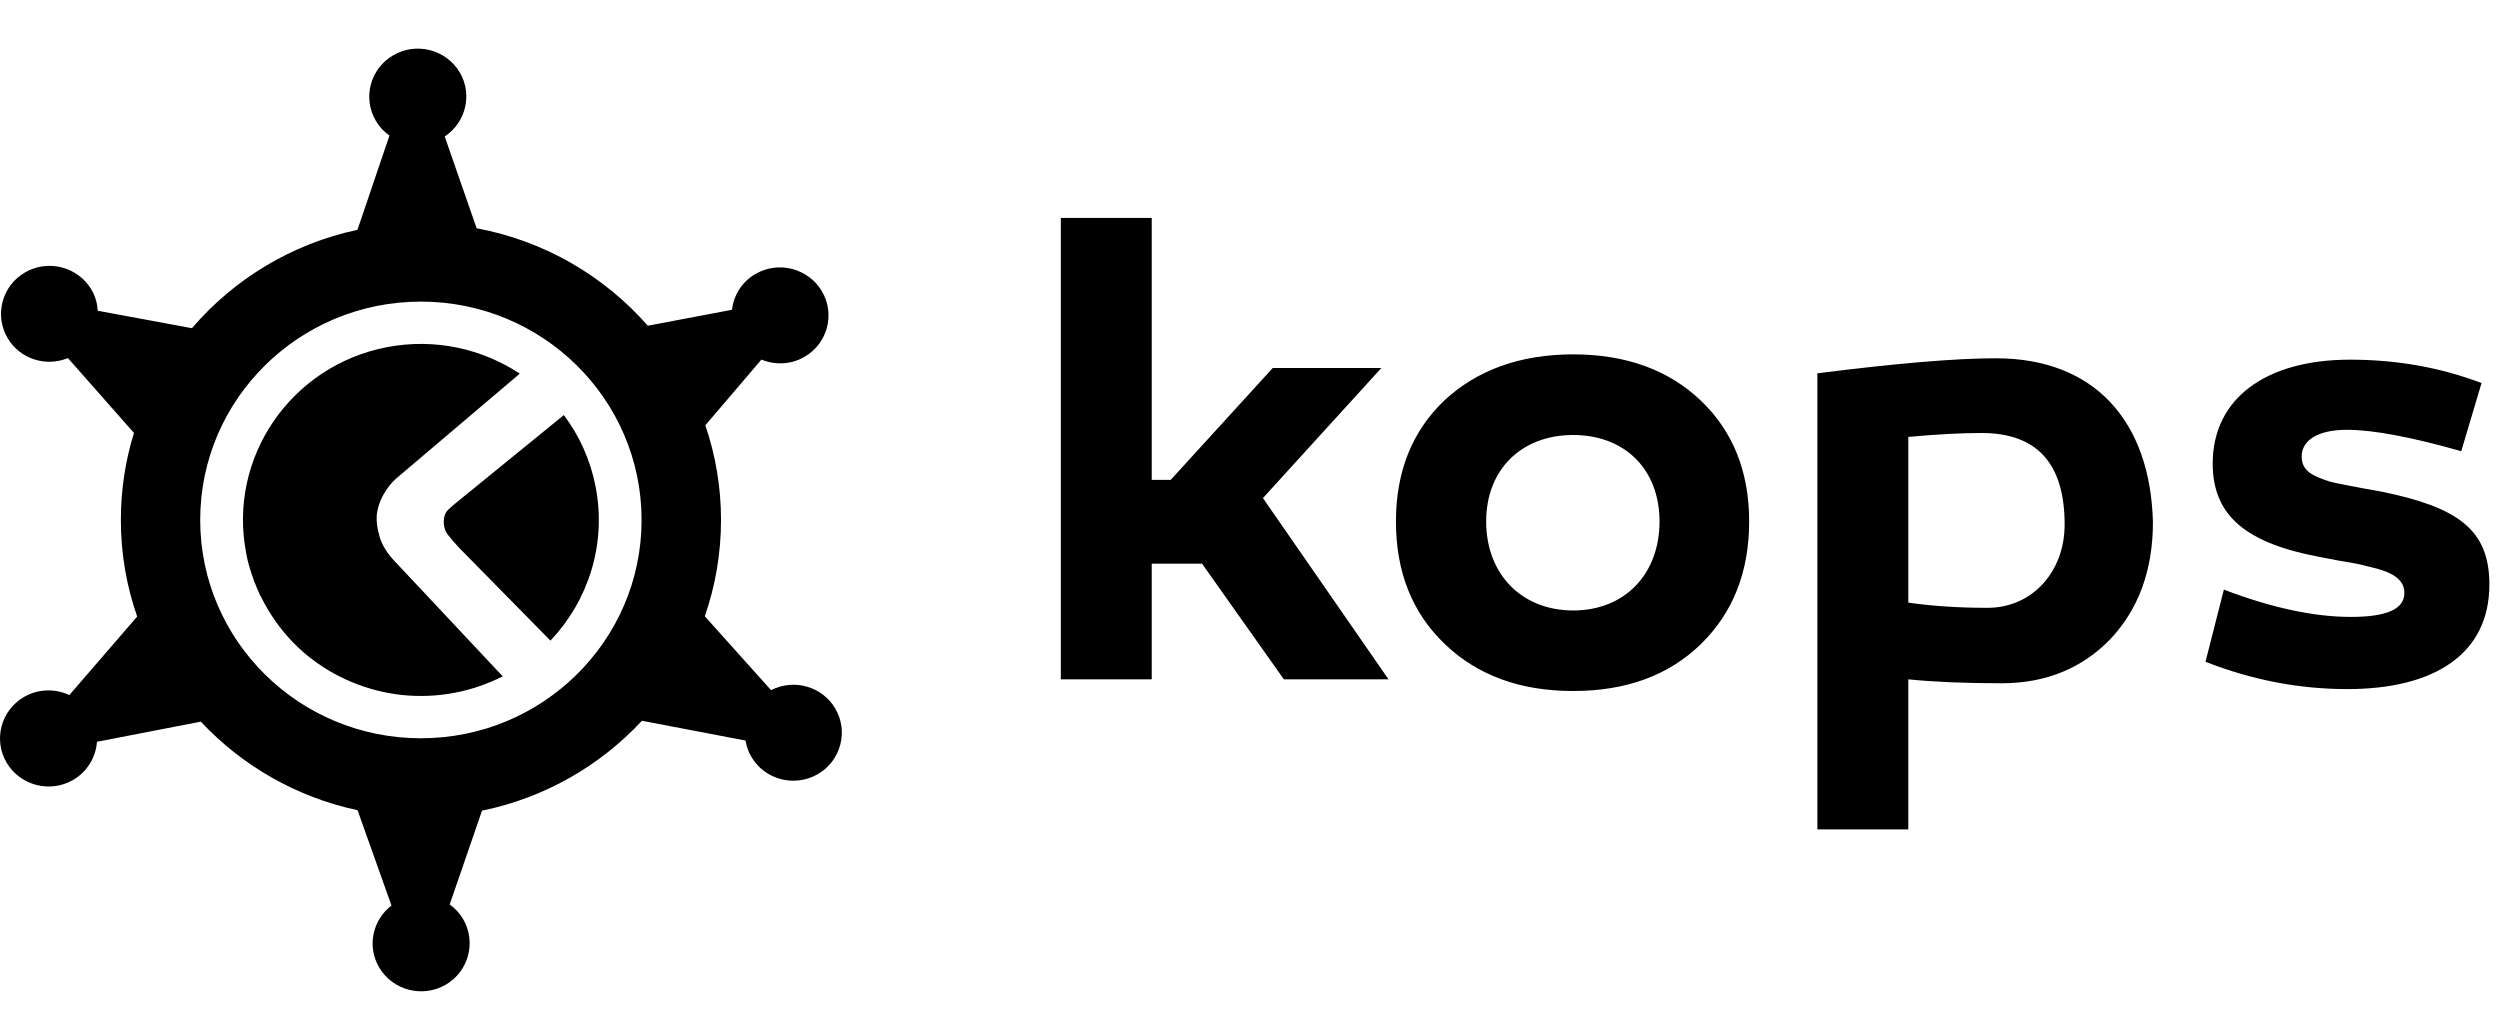
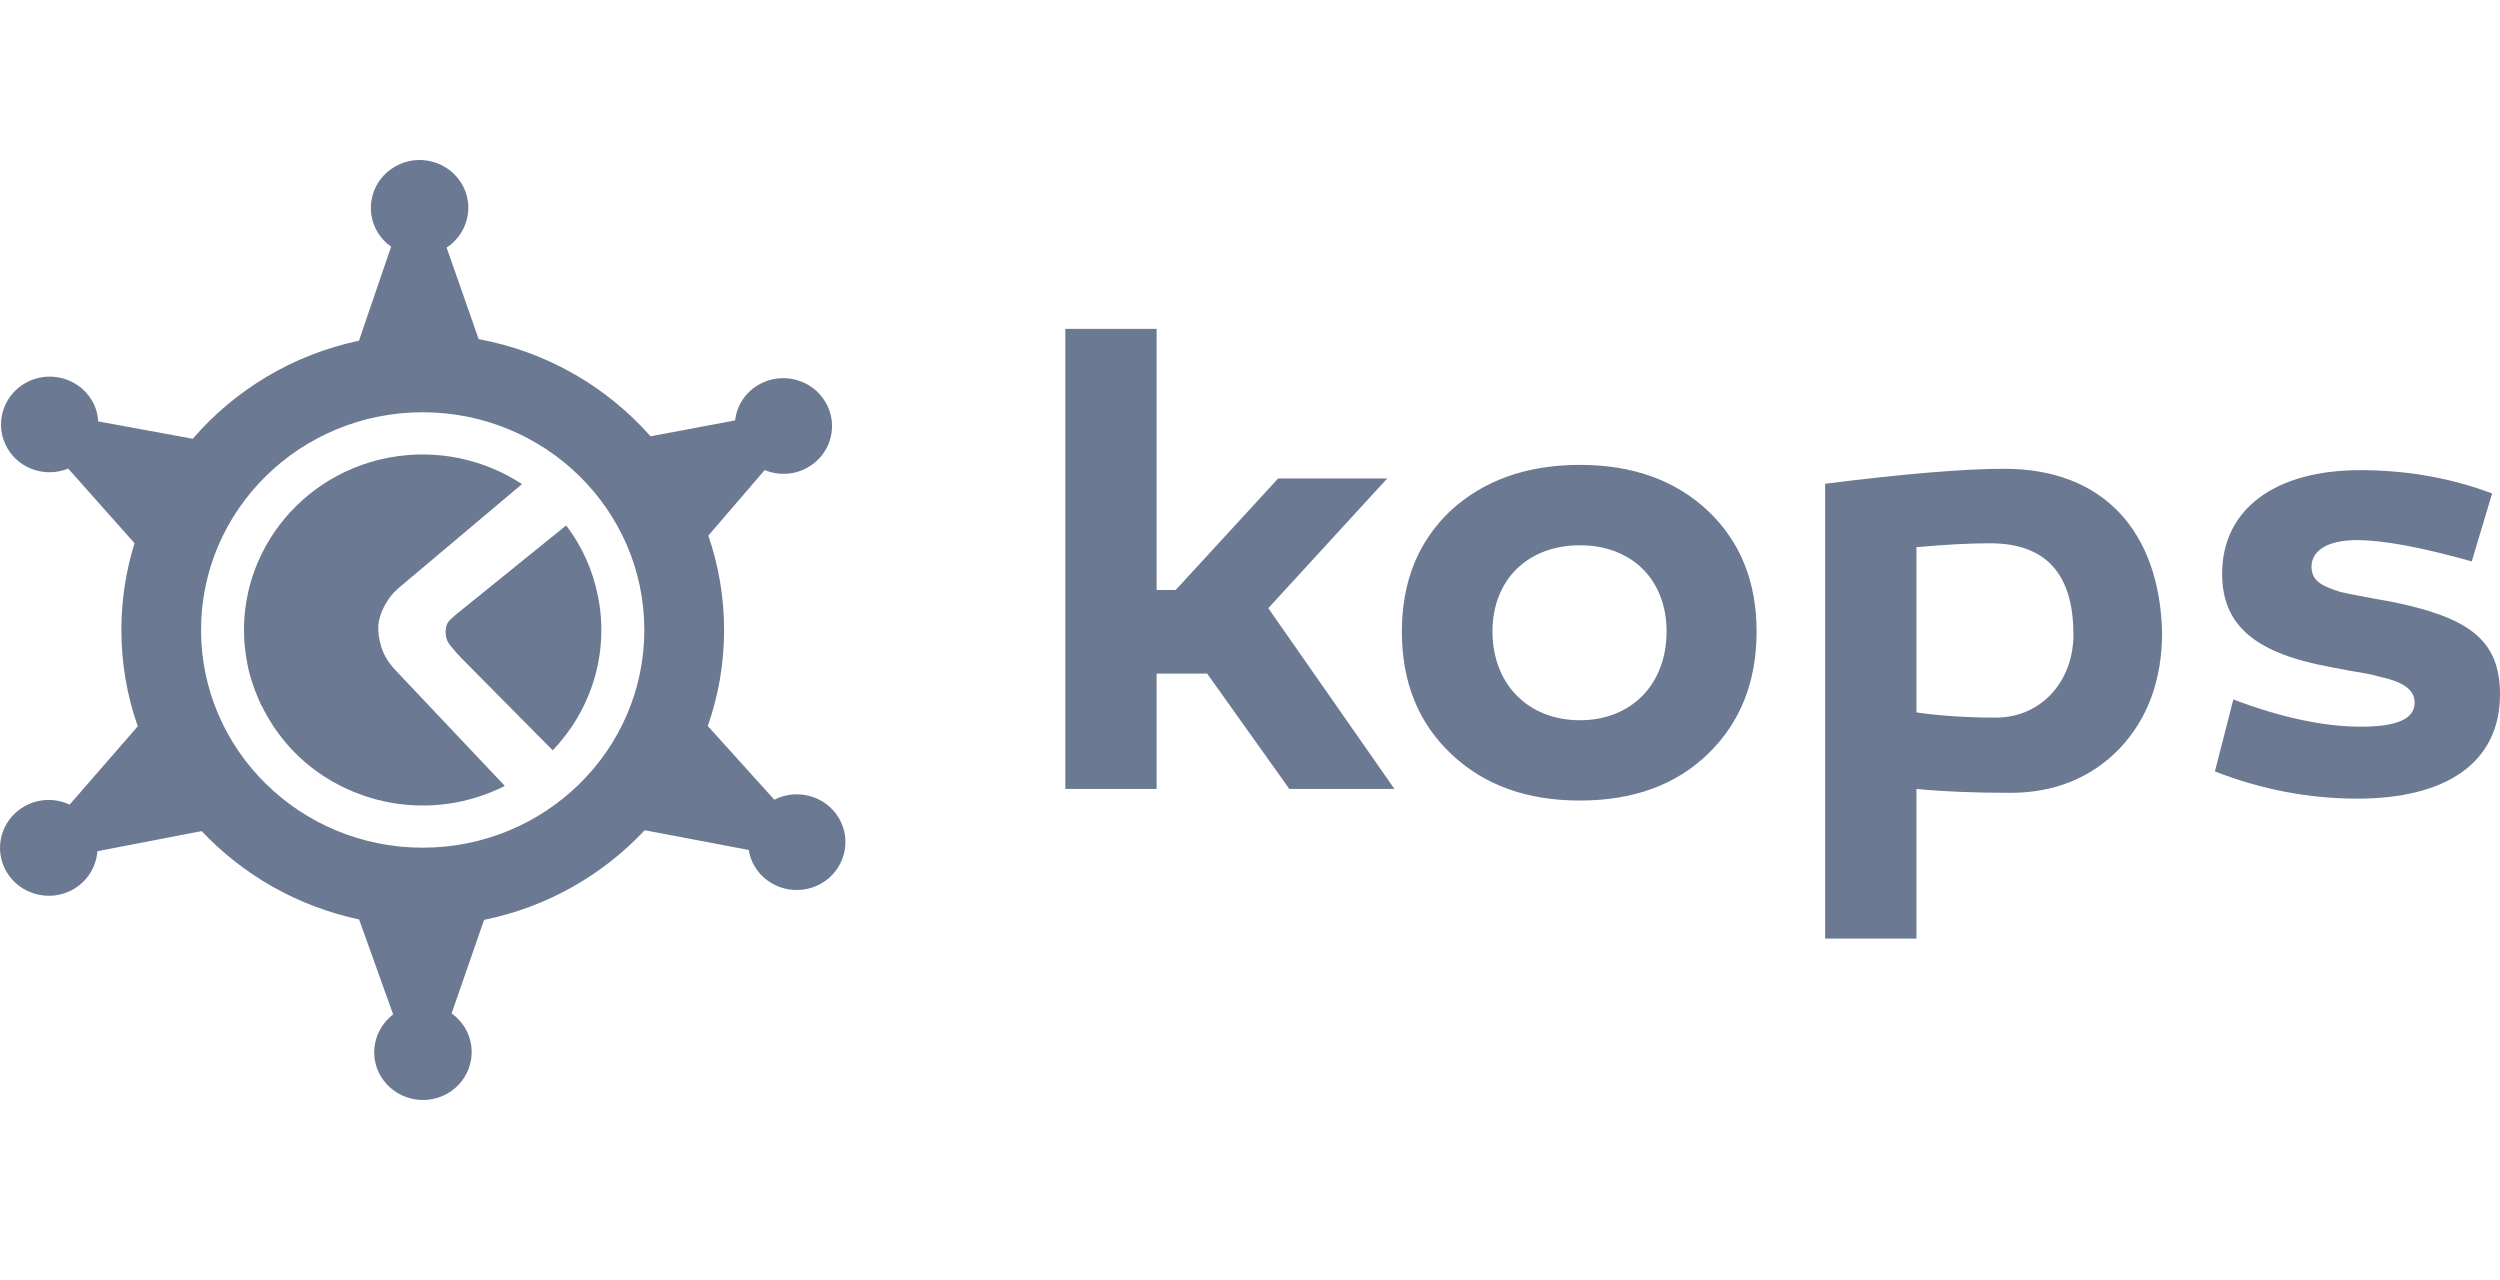
- <svg xmlns="http://www.w3.org/2000/svg" width="157" height="64" viewBox="0 0 157 64" fill="none">
-   <path d="M52.452 44.491C51.629 43.098 49.856 42.607 48.421 43.341L44.261 38.701C44.92 36.806 45.28 34.773 45.28 32.652C45.28 30.575 44.931 28.575 44.295 26.708L47.818 22.581C48.672 22.935 49.666 22.907 50.52 22.41C51.972 21.576 52.464 19.725 51.615 18.289C50.763 16.853 48.896 16.361 47.441 17.207C46.587 17.698 46.076 18.549 45.964 19.455L40.682 20.455C37.951 17.339 34.199 15.13 29.933 14.334L27.928 8.572C29.255 7.694 29.69 5.932 28.872 4.545C28.02 3.115 26.153 2.623 24.701 3.468C23.249 4.302 22.755 6.158 23.607 7.595C23.827 7.97 24.12 8.28 24.458 8.512L22.448 14.434C18.313 15.312 14.689 17.533 12.054 20.61L6.141 19.516C6.113 19.063 5.99 18.61 5.744 18.19C4.896 16.754 3.025 16.268 1.573 17.108C0.122 17.947 -0.37 19.798 0.479 21.234C1.255 22.549 2.886 23.057 4.265 22.488L8.413 27.189C7.877 28.918 7.59 30.752 7.59 32.653C7.59 34.779 7.95 36.818 8.614 38.718L4.354 43.651C3.474 43.237 2.411 43.248 1.512 43.767C0.054 44.612 -0.431 46.457 0.417 47.899C1.266 49.33 3.137 49.822 4.588 48.982C5.49 48.457 6.018 47.546 6.09 46.584L12.61 45.319C15.192 48.076 18.604 50.059 22.456 50.882L24.584 56.865C23.395 57.782 23.032 59.439 23.814 60.76C24.662 62.196 26.533 62.682 27.988 61.842C29.436 61.002 29.928 59.152 29.079 57.71C28.859 57.345 28.571 57.036 28.241 56.799L30.271 50.91C34.205 50.103 37.692 48.087 40.314 45.264L46.822 46.507C46.88 46.861 46.989 47.209 47.188 47.534C48.033 48.971 49.901 49.457 51.359 48.617C52.81 47.778 53.298 45.922 52.452 44.491ZM26.432 46.363C18.777 46.363 12.573 40.226 12.573 32.653C12.573 25.079 18.777 18.941 26.432 18.941C34.085 18.941 40.291 25.079 40.291 32.653C40.291 40.226 34.085 46.363 26.432 46.363Z" fill="currentColor" />
-   <path d="M23.843 33.713C23.689 33.199 23.631 32.757 23.659 32.384C23.689 31.967 23.826 31.531 24.063 31.094C24.306 30.658 24.583 30.304 24.892 30.039L32.643 23.465C30.281 21.907 27.327 21.228 24.317 21.797C18.256 22.957 14.295 28.752 15.462 34.745C15.462 34.745 15.54 35.276 15.813 36.083C15.83 36.132 15.847 36.182 15.867 36.232C15.897 36.32 15.931 36.414 15.964 36.508C16.087 36.817 16.21 37.121 16.349 37.419L16.361 37.413C17.148 39.038 18.594 41.06 21.199 42.419C21.241 42.435 21.283 42.457 21.325 42.479C21.453 42.546 21.581 42.606 21.71 42.667C21.799 42.705 21.888 42.744 21.972 42.783C22.011 42.799 22.05 42.816 22.09 42.838V42.833C24.063 43.661 26.294 43.935 28.553 43.507C29.628 43.302 30.638 42.944 31.571 42.474L24.815 35.276C24.317 34.763 23.991 34.232 23.843 33.713Z" fill="currentColor" />
-   <path d="M35.408 26.067L28.833 31.421C28.591 31.614 28.364 31.802 28.152 32.006C27.985 32.161 27.892 32.376 27.873 32.652C27.851 33.023 27.928 33.329 28.13 33.586C28.361 33.878 28.604 34.161 28.85 34.42L34.568 40.232C36.935 37.735 38.108 34.183 37.404 30.565C37.078 28.879 36.38 27.354 35.408 26.067Z" fill="currentColor" />
-   <path d="M73.52 30.136L79.928 23.111H86.748L79.313 31.279L87.2 42.663H80.627L75.49 35.4H72.329V42.663H66.619V13.688H72.329V30.136H73.52ZM106.807 25.152C108.82 27.072 109.847 29.604 109.847 32.748C109.847 35.931 108.82 38.497 106.807 40.457C104.793 42.417 102.124 43.395 98.796 43.395C95.468 43.395 92.799 42.417 90.745 40.457C88.691 38.497 87.665 35.931 87.665 32.748C87.665 29.604 88.691 27.072 90.701 25.152C92.758 23.238 95.468 22.254 98.796 22.254C102.124 22.254 104.793 23.238 106.807 25.152ZM98.796 27.318C95.552 27.318 93.331 29.478 93.331 32.748C93.331 36.051 95.552 38.337 98.796 38.337C102.041 38.337 104.218 36.051 104.218 32.748C104.218 29.478 102.041 27.318 98.796 27.318ZM135.204 32.788C135.204 35.805 134.301 38.257 132.535 40.132C130.769 41.966 128.468 42.909 125.715 42.909C123.374 42.909 121.444 42.823 119.842 42.663V52.087H114.132V23.444C119.019 22.826 122.758 22.5 125.344 22.5C131.548 22.5 135.041 26.461 135.204 32.788ZM129.659 32.947C129.659 29.113 127.933 27.192 124.441 27.192C123.126 27.192 121.608 27.278 119.842 27.438V37.845C121.28 38.051 122.922 38.171 124.812 38.171C127.645 38.171 129.659 35.885 129.659 32.947ZM139.659 37.028C142.656 38.171 145.326 38.742 147.627 38.742C149.885 38.742 150.995 38.257 150.995 37.234C150.995 36.336 150.132 35.885 148.817 35.599C148.118 35.4 147.75 35.36 146.804 35.194L145.737 34.988C141.097 34.13 138.957 32.416 138.957 29.113C138.957 25.032 142.285 22.587 147.583 22.587C150.5 22.587 153.253 23.072 155.841 24.055L154.567 28.335C151.406 27.438 149.022 26.992 147.379 26.992C145.573 26.992 144.546 27.644 144.546 28.667C144.546 29.564 145.201 29.89 146.352 30.256C147.051 30.422 147.379 30.462 148.369 30.661L149.516 30.867C154.32 31.844 156.333 33.233 156.333 36.702C156.333 41.069 152.885 43.275 147.419 43.275C144.379 43.275 141.422 42.703 138.505 41.56L139.659 37.028Z" fill="currentColor" />
+ <svg xmlns="http://www.w3.org/2000/svg" width="125" height="64" viewBox="0 0 125 64" fill="none">
+   <path d="M41.94 40.898C41.282 39.792 39.864 39.402 38.716 39.985L35.39 36.301C35.917 34.797 36.205 33.183 36.205 31.499C36.205 29.85 35.926 28.262 35.417 26.78L38.234 23.503C38.917 23.784 39.712 23.762 40.395 23.367C41.556 22.705 41.949 21.236 41.27 20.096C40.59 18.955 39.096 18.565 37.933 19.236C37.25 19.627 36.841 20.302 36.752 21.021L32.528 21.815C30.345 19.342 27.345 17.587 23.934 16.956L22.331 12.381C23.391 11.684 23.74 10.285 23.085 9.184C22.405 8.048 20.911 7.658 19.751 8.329C18.59 8.991 18.195 10.465 18.875 11.605C19.052 11.903 19.286 12.149 19.556 12.333L17.949 17.035C14.643 17.732 11.745 19.495 9.638 21.938L4.91 21.07C4.888 20.71 4.79 20.35 4.593 20.017C3.914 18.877 2.419 18.491 1.258 19.158C0.097 19.824 -0.296 21.294 0.383 22.434C1.004 23.477 2.307 23.881 3.41 23.429L6.727 27.162C6.299 28.534 6.069 29.99 6.069 31.499C6.069 33.188 6.357 34.806 6.888 36.315L3.481 40.231C2.778 39.902 1.928 39.911 1.209 40.323C0.043 40.994 -0.345 42.459 0.334 43.604C1.012 44.739 2.508 45.13 3.669 44.463C4.39 44.047 4.812 43.323 4.87 42.56L10.082 41.555C12.147 43.744 14.875 45.318 17.956 45.972L19.657 50.722C18.706 51.45 18.416 52.765 19.041 53.814C19.72 54.954 21.215 55.34 22.378 54.673C23.537 54.007 23.93 52.537 23.251 51.393C23.075 51.103 22.845 50.858 22.581 50.669L24.204 45.994C27.35 45.354 30.138 43.753 32.234 41.512L37.438 42.498C37.485 42.779 37.572 43.056 37.73 43.314C38.407 44.455 39.9 44.84 41.066 44.174C42.226 43.507 42.617 42.033 41.94 40.898ZM21.135 42.384C15.014 42.384 10.053 37.512 10.053 31.499C10.053 25.486 15.014 20.613 21.135 20.613C27.254 20.613 32.216 25.486 32.216 31.499C32.216 37.512 27.254 42.384 21.135 42.384Z" fill="#6C7993" />
+   <path d="M19.064 32.341C18.941 31.933 18.894 31.582 18.916 31.286C18.941 30.955 19.05 30.609 19.24 30.262C19.434 29.916 19.655 29.635 19.903 29.424L26.1 24.205C24.211 22.969 21.85 22.429 19.443 22.881C14.597 23.802 11.429 28.402 12.362 33.161C12.362 33.161 12.425 33.582 12.644 34.223C12.657 34.262 12.67 34.301 12.686 34.341C12.711 34.411 12.737 34.485 12.764 34.56C12.862 34.806 12.961 35.047 13.072 35.284L13.081 35.279C13.71 36.569 14.867 38.174 16.95 39.253C16.983 39.266 17.017 39.283 17.05 39.301C17.153 39.354 17.255 39.402 17.358 39.45C17.43 39.48 17.501 39.511 17.568 39.542C17.599 39.555 17.63 39.568 17.662 39.586V39.582C19.24 40.239 21.024 40.456 22.83 40.117C23.689 39.954 24.497 39.669 25.243 39.297L19.841 33.582C19.443 33.175 19.182 32.753 19.064 32.341Z" fill="#6C7993" />
+   <path d="M28.309 26.271L23.052 30.521C22.858 30.675 22.677 30.824 22.508 30.986C22.374 31.109 22.3 31.28 22.284 31.499C22.266 31.793 22.329 32.037 22.49 32.241C22.675 32.473 22.869 32.697 23.066 32.903L27.637 37.517C29.53 35.534 30.468 32.715 29.905 29.842C29.644 28.504 29.087 27.293 28.309 26.271Z" fill="#6C7993" />
+   <path d="M58.783 29.501L63.907 23.924H69.36L63.415 30.409L69.722 39.447H64.466L60.358 33.68H57.831V39.447H53.266V16.442H57.831V29.501H58.783ZM85.399 25.544C87.009 27.069 87.83 29.079 87.83 31.575C87.83 34.102 87.009 36.139 85.399 37.695C83.789 39.252 81.655 40.027 78.994 40.027C76.332 40.027 74.198 39.252 72.556 37.695C70.914 36.139 70.093 34.102 70.093 31.575C70.093 29.079 70.914 27.069 72.521 25.544C74.166 24.025 76.332 23.244 78.993 23.244C81.655 23.244 83.789 24.025 85.399 25.544ZM78.994 27.264C76.4 27.264 74.624 28.979 74.624 31.575C74.624 34.197 76.4 36.012 78.994 36.012C81.588 36.012 83.329 34.197 83.329 31.575C83.329 28.979 81.588 27.264 78.994 27.264ZM108.105 31.607C108.105 34.002 107.383 35.949 105.971 37.437C104.559 38.893 102.719 39.642 100.518 39.642C98.646 39.642 97.103 39.574 95.822 39.447V46.929H91.256V24.188C95.163 23.697 98.153 23.439 100.221 23.439C105.182 23.439 107.974 26.584 108.105 31.607ZM103.671 31.733C103.671 28.689 102.291 27.164 99.499 27.164C98.448 27.164 97.233 27.232 95.822 27.359V35.622C96.971 35.785 98.285 35.88 99.796 35.88C102.061 35.88 103.671 34.065 103.671 31.733ZM111.667 34.973C114.064 35.88 116.198 36.334 118.038 36.334C119.843 36.334 120.731 35.949 120.731 35.136C120.731 34.424 120.041 34.065 118.99 33.838C118.431 33.68 118.137 33.648 117.38 33.517L116.527 33.353C112.817 32.672 111.106 31.311 111.106 28.689C111.106 25.449 113.767 23.508 118.003 23.508C120.335 23.508 122.536 23.893 124.606 24.674L123.587 28.071C121.06 27.359 119.153 27.006 117.84 27.006C116.396 27.006 115.575 27.523 115.575 28.335C115.575 29.047 116.099 29.306 117.019 29.596C117.578 29.728 117.84 29.76 118.632 29.918L119.549 30.082C123.39 30.857 125 31.96 125 34.714C125 38.181 122.242 39.932 117.872 39.932C115.441 39.932 113.077 39.479 110.745 38.571L111.667 34.973Z" fill="#6C7993" />
</svg>
